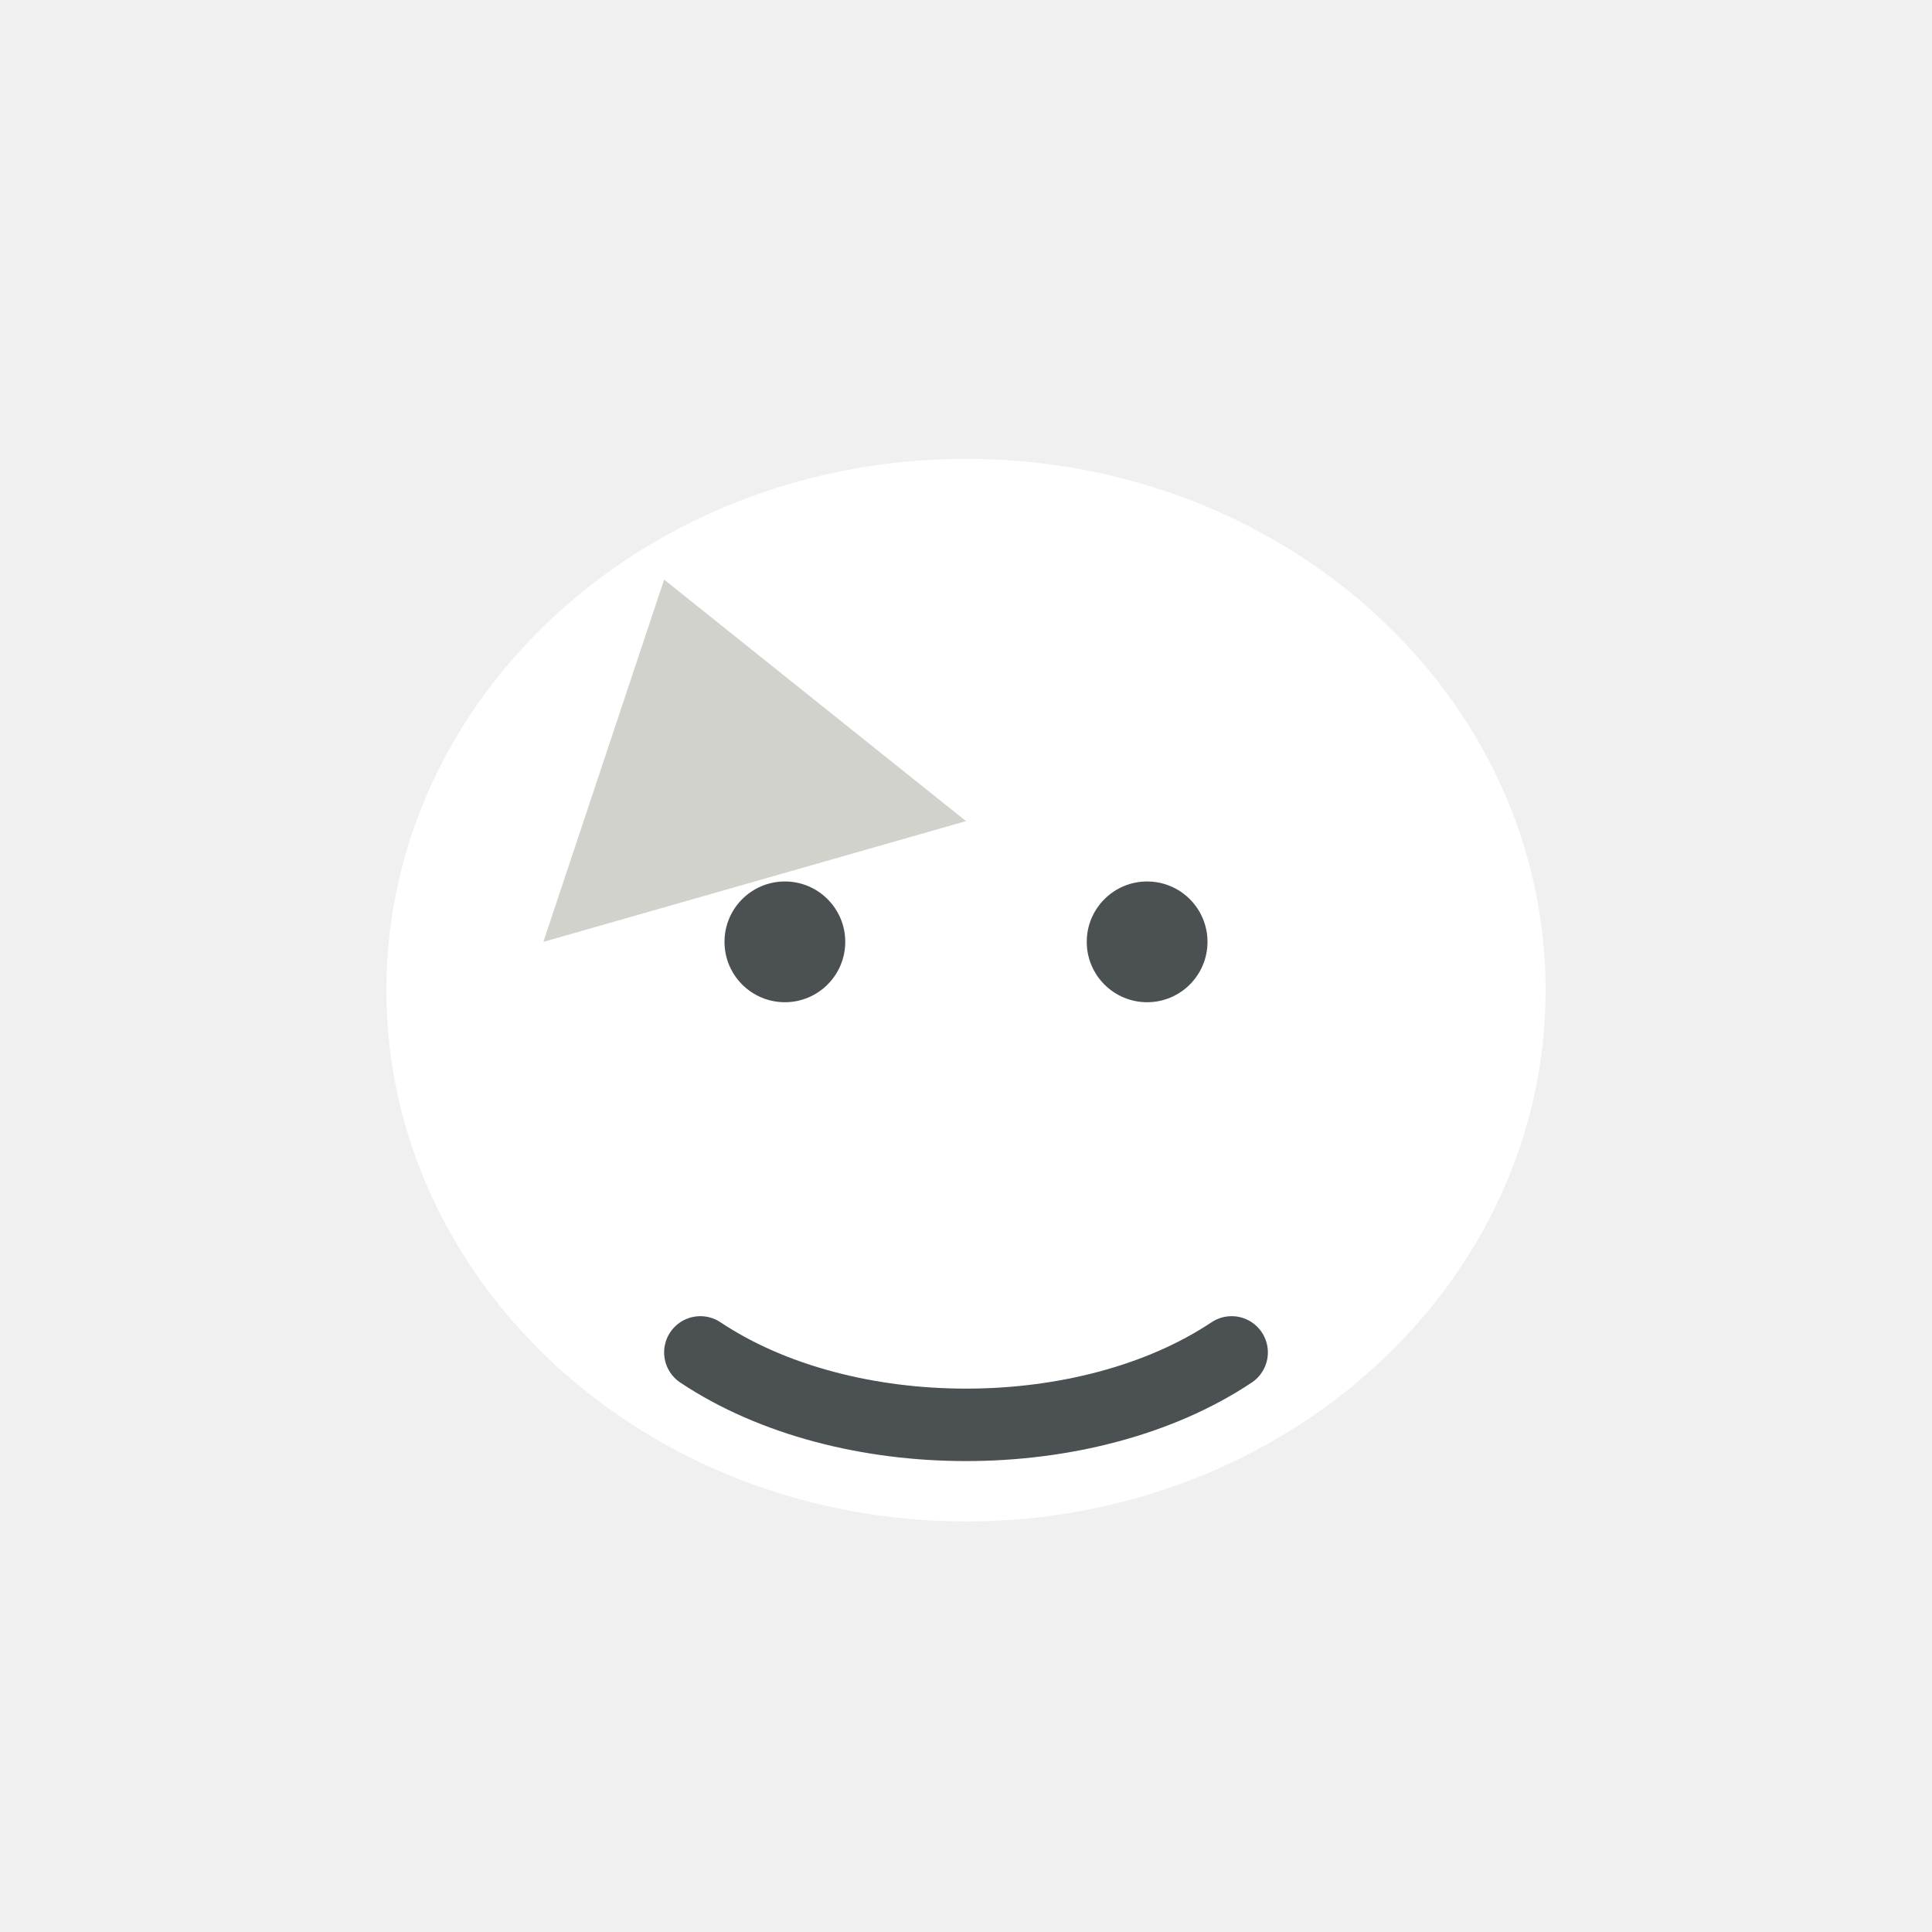
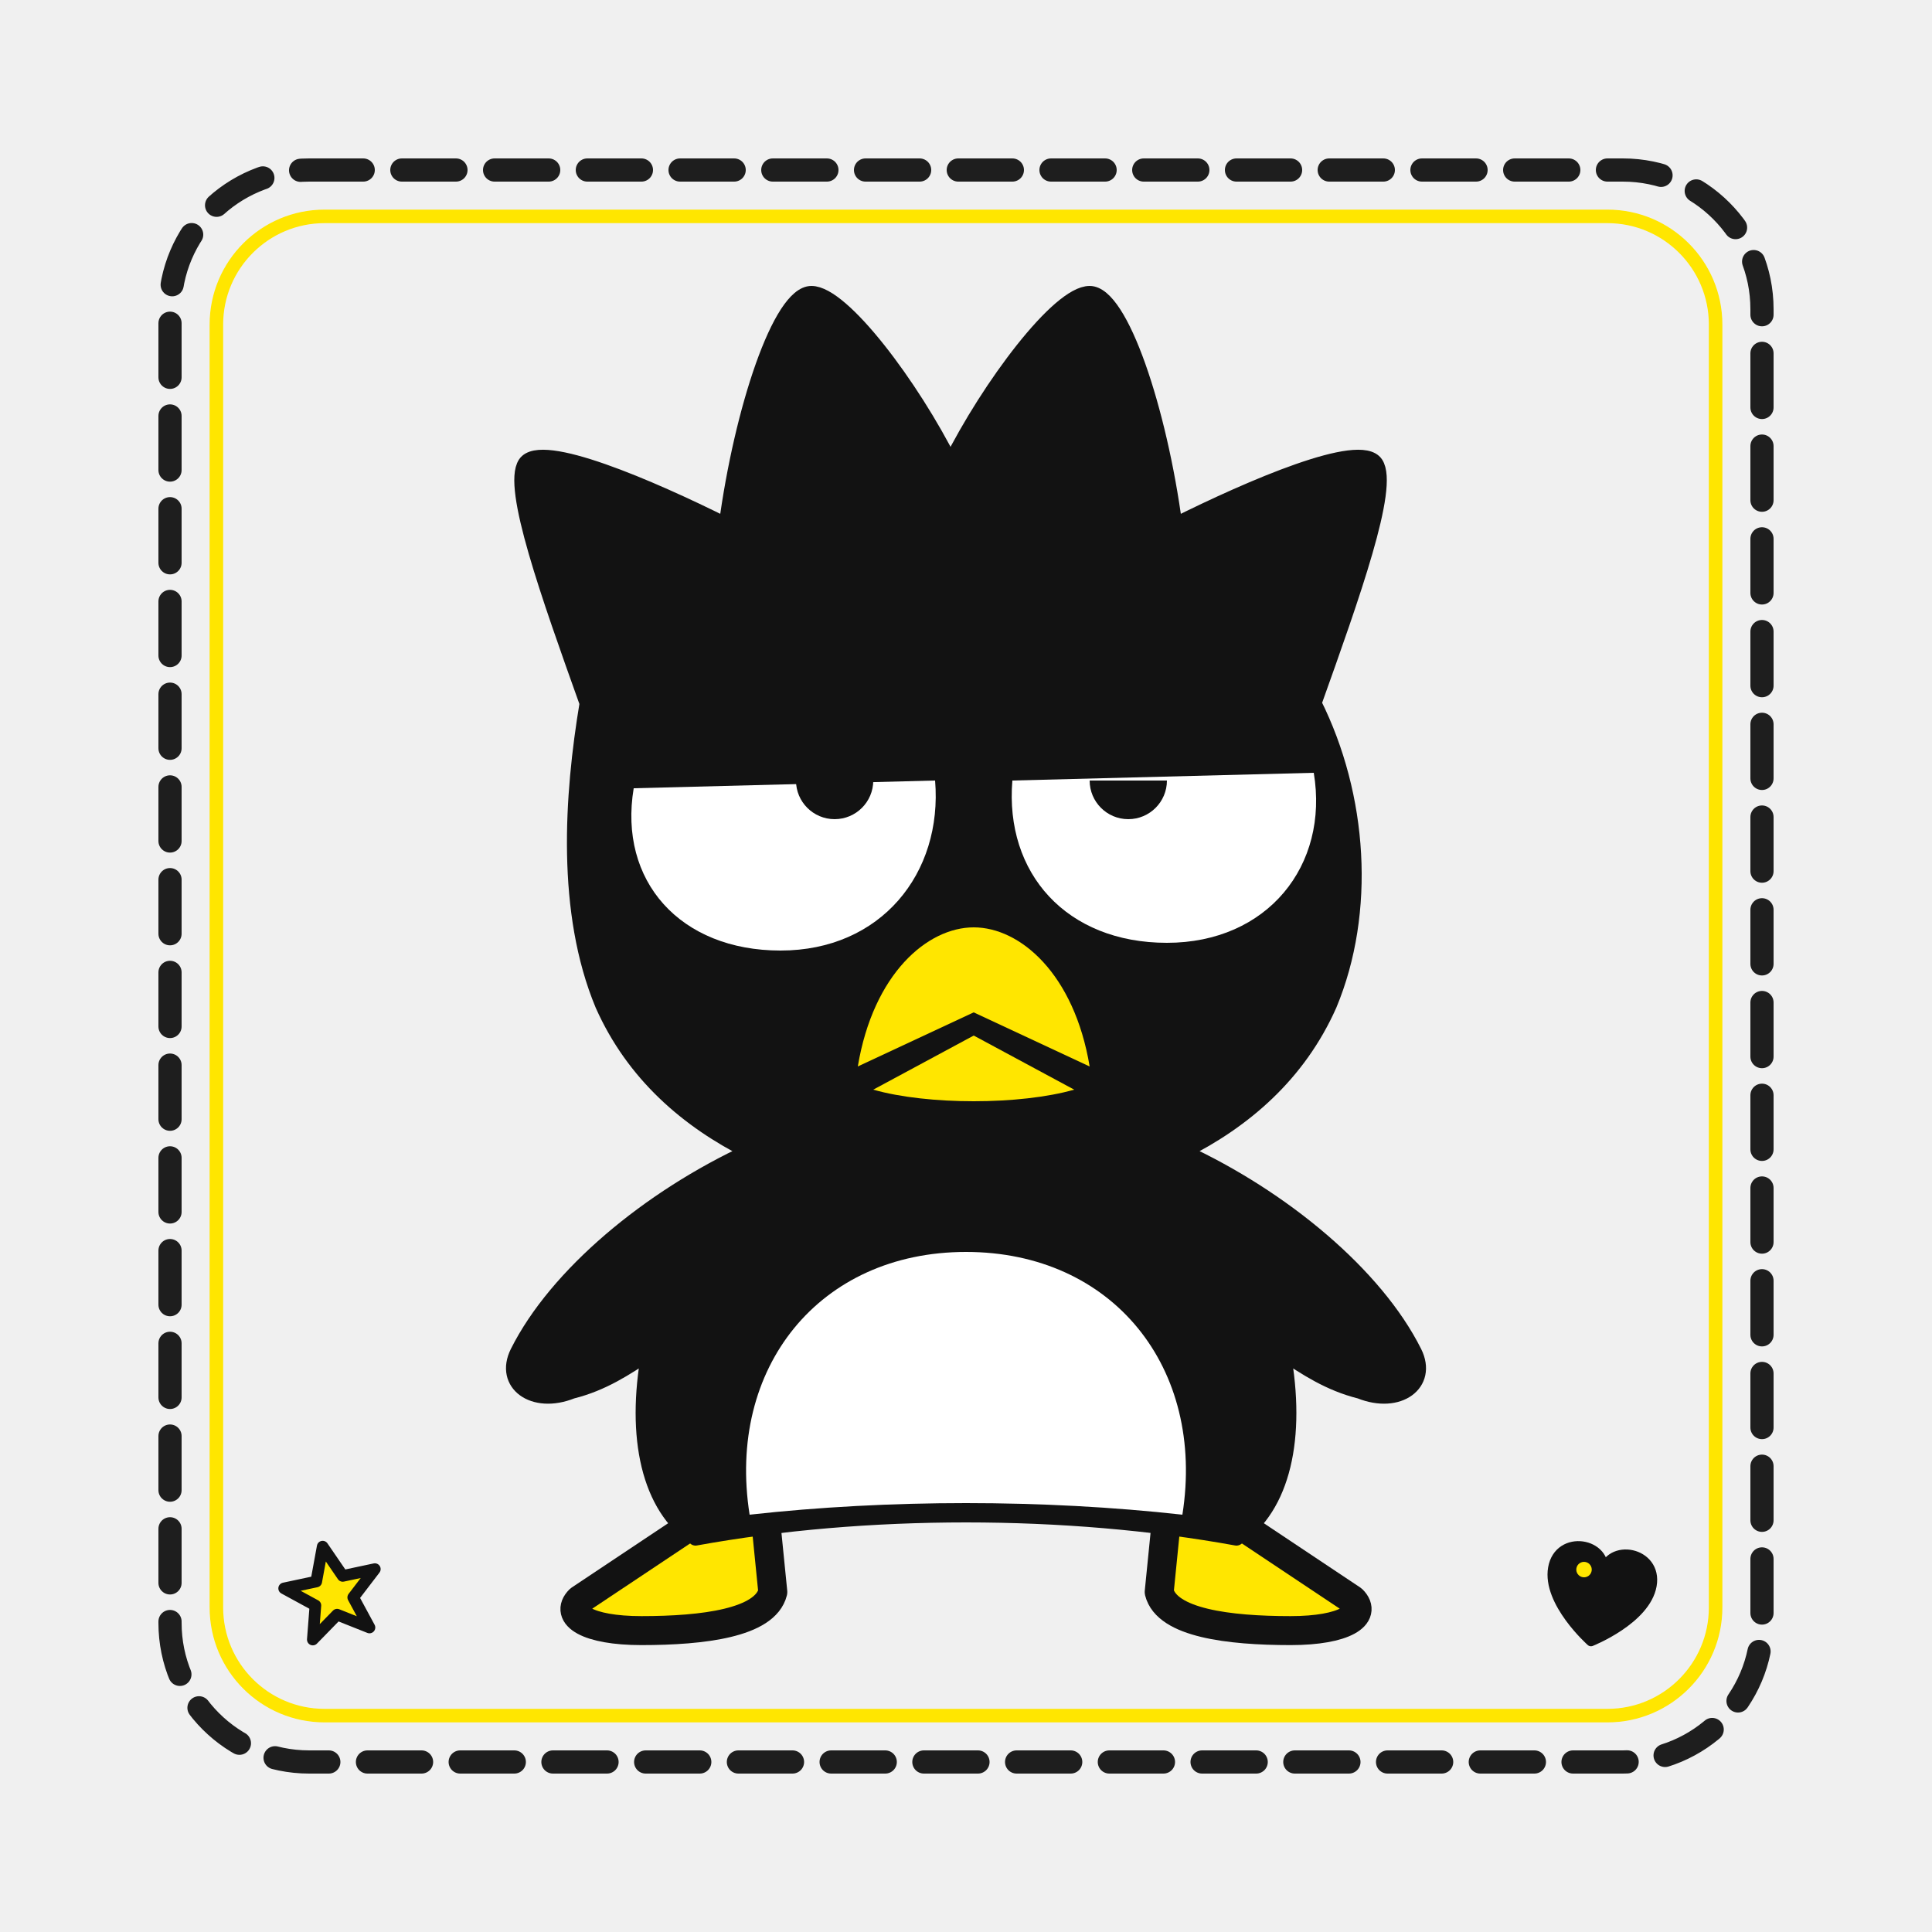
- <svg xmlns="http://www.w3.org/2000/svg" viewBox="0 0 160 160">
-   <ellipse cx="80" cy="82" rx="48" ry="44" fill="#fff" />
-   <circle cx="65" cy="78" r="5" fill="#4b5053" />
-   <circle cx="95" cy="78" r="5" fill="#4b5053" />
-   <path d="M58 112c12 8 32 8 44 0" fill="none" stroke="#4b5053" stroke-width="6" stroke-linecap="round" />
-   <path d="M55 48l25 20-35 10z" fill="#d1d2cc" />
+ <svg xmlns="http://www.w3.org/2000/svg" viewBox="0 0 500 500" width="500" height="500">
+   <g id="badtz-maru-stationery">
+     <rect x="44" y="44" width="412" height="412" rx="36" ry="36" fill="none" stroke="#1E1E1E" stroke-width="6" stroke-dasharray="14 10" stroke-linecap="round" />
+     <rect x="56" y="56" width="388" height="388" rx="28" ry="28" fill="none" stroke="#FFE600" stroke-width="3.5" />
+     <g transform="translate(86, 412) rotate(-12)">
+       <polygon points="0,-12 3.5,-3.5 12,-3.5 5,2.5 7.5,11 0,6 -7.5,11 -5,2.5 -12,-3.5 -3.5,-3.5" fill="#FFE600" stroke="#121212" stroke-width="3" stroke-linejoin="round" />
+     </g>
+     <g transform="translate(414, 412) rotate(10)">
+       <path d="M 0 -5 C 0 -13, -13 -13, -13 -4 C -13 5, 0 13, 0 13 C 0 13, 13 5, 13 -4 C 13 -13, 0 -13, 0 -5 Z" fill="#121212" stroke="#121212" stroke-width="2.5" stroke-linejoin="round" />
+       <circle cx="-5" cy="-5" r="2" fill="#FFE600" />
+     </g>
+     <g id="badtz-maru-character" transform="translate(0, 8)">
+       <path d="M 186 382                L 150 406                C 146 410, 152 414, 166 414                C 182 414, 198 412, 200 404                L 198 384 Z" fill="#FFE600" stroke="#121212" stroke-width="7.5" stroke-linejoin="round" />
+       <path d="M 314 382                L 350 406                C 354 410, 348 414, 334 414                C 318 414, 302 412, 300 404                L 302 384 Z" fill="#FFE600" stroke="#121212" stroke-width="7.5" stroke-linejoin="round" />
+       <path d="M 152 174                C 142 146, 132 118, 136 112                C 140 106, 168 118, 188 128                C 192 98, 202 68, 210 68                C 218 68, 236 92, 246 112                C 256 92, 274 68, 282 68                C 290 68, 300 98, 304 128                C 324 118, 352 106, 356 112                C 360 118, 350 146, 340 174                C 352 198, 354 228, 344 252                C 336 270, 322 282, 306 290                C 332 302, 356 322, 366 342                C 370 350, 362 356, 352 352                C 344 350, 338 346, 332 342                C 336 364, 332 382, 320 390                C 276 382, 224 382, 180 390                C 168 382, 164 364, 168 342                C 162 346, 156 350, 148 352                C 138 356, 130 350, 134 342                C 144 322, 168 302, 194 290                C 178 282, 164 270, 156 252                C 146 228, 148 198, 152 174 Z" fill="#121212" stroke="#121212" stroke-width="4" stroke-linejoin="round" />
+       <path d="M 194 384                C 188 346, 212 316, 250 316                C 288 316, 312 346, 306 384                C 270 380, 230 380, 194 384 Z" fill="#FFFFFF" />
+       <path d="M 164 196                L 242 194                C 244 218, 228 238, 202 238                C 176 238, 160 220, 164 196 Z" fill="#FFFFFF" />
+       <path d="M 206 194 A 10 10 0 0 0 226 194 Z" fill="#121212" />
+       <path d="M 262 194                L 340 192                C 344 216, 328 236, 302 236                C 276 236, 260 218, 262 194 Z" fill="#FFFFFF" />
+       <path d="M 282 194 A 10 10 0 0 0 302 194 Z" fill="#121212" />
+       <path d="M 222 268                C 226 244, 240 232, 252 232                C 264 232, 278 244, 282 268                L 252 254 Z" fill="#FFE600" />
+       <path d="M 226 274                L 252 260                L 278 274                C 264 278, 240 278, 226 274 Z" fill="#FFE600" />
+     </g>
+   </g>
</svg>
